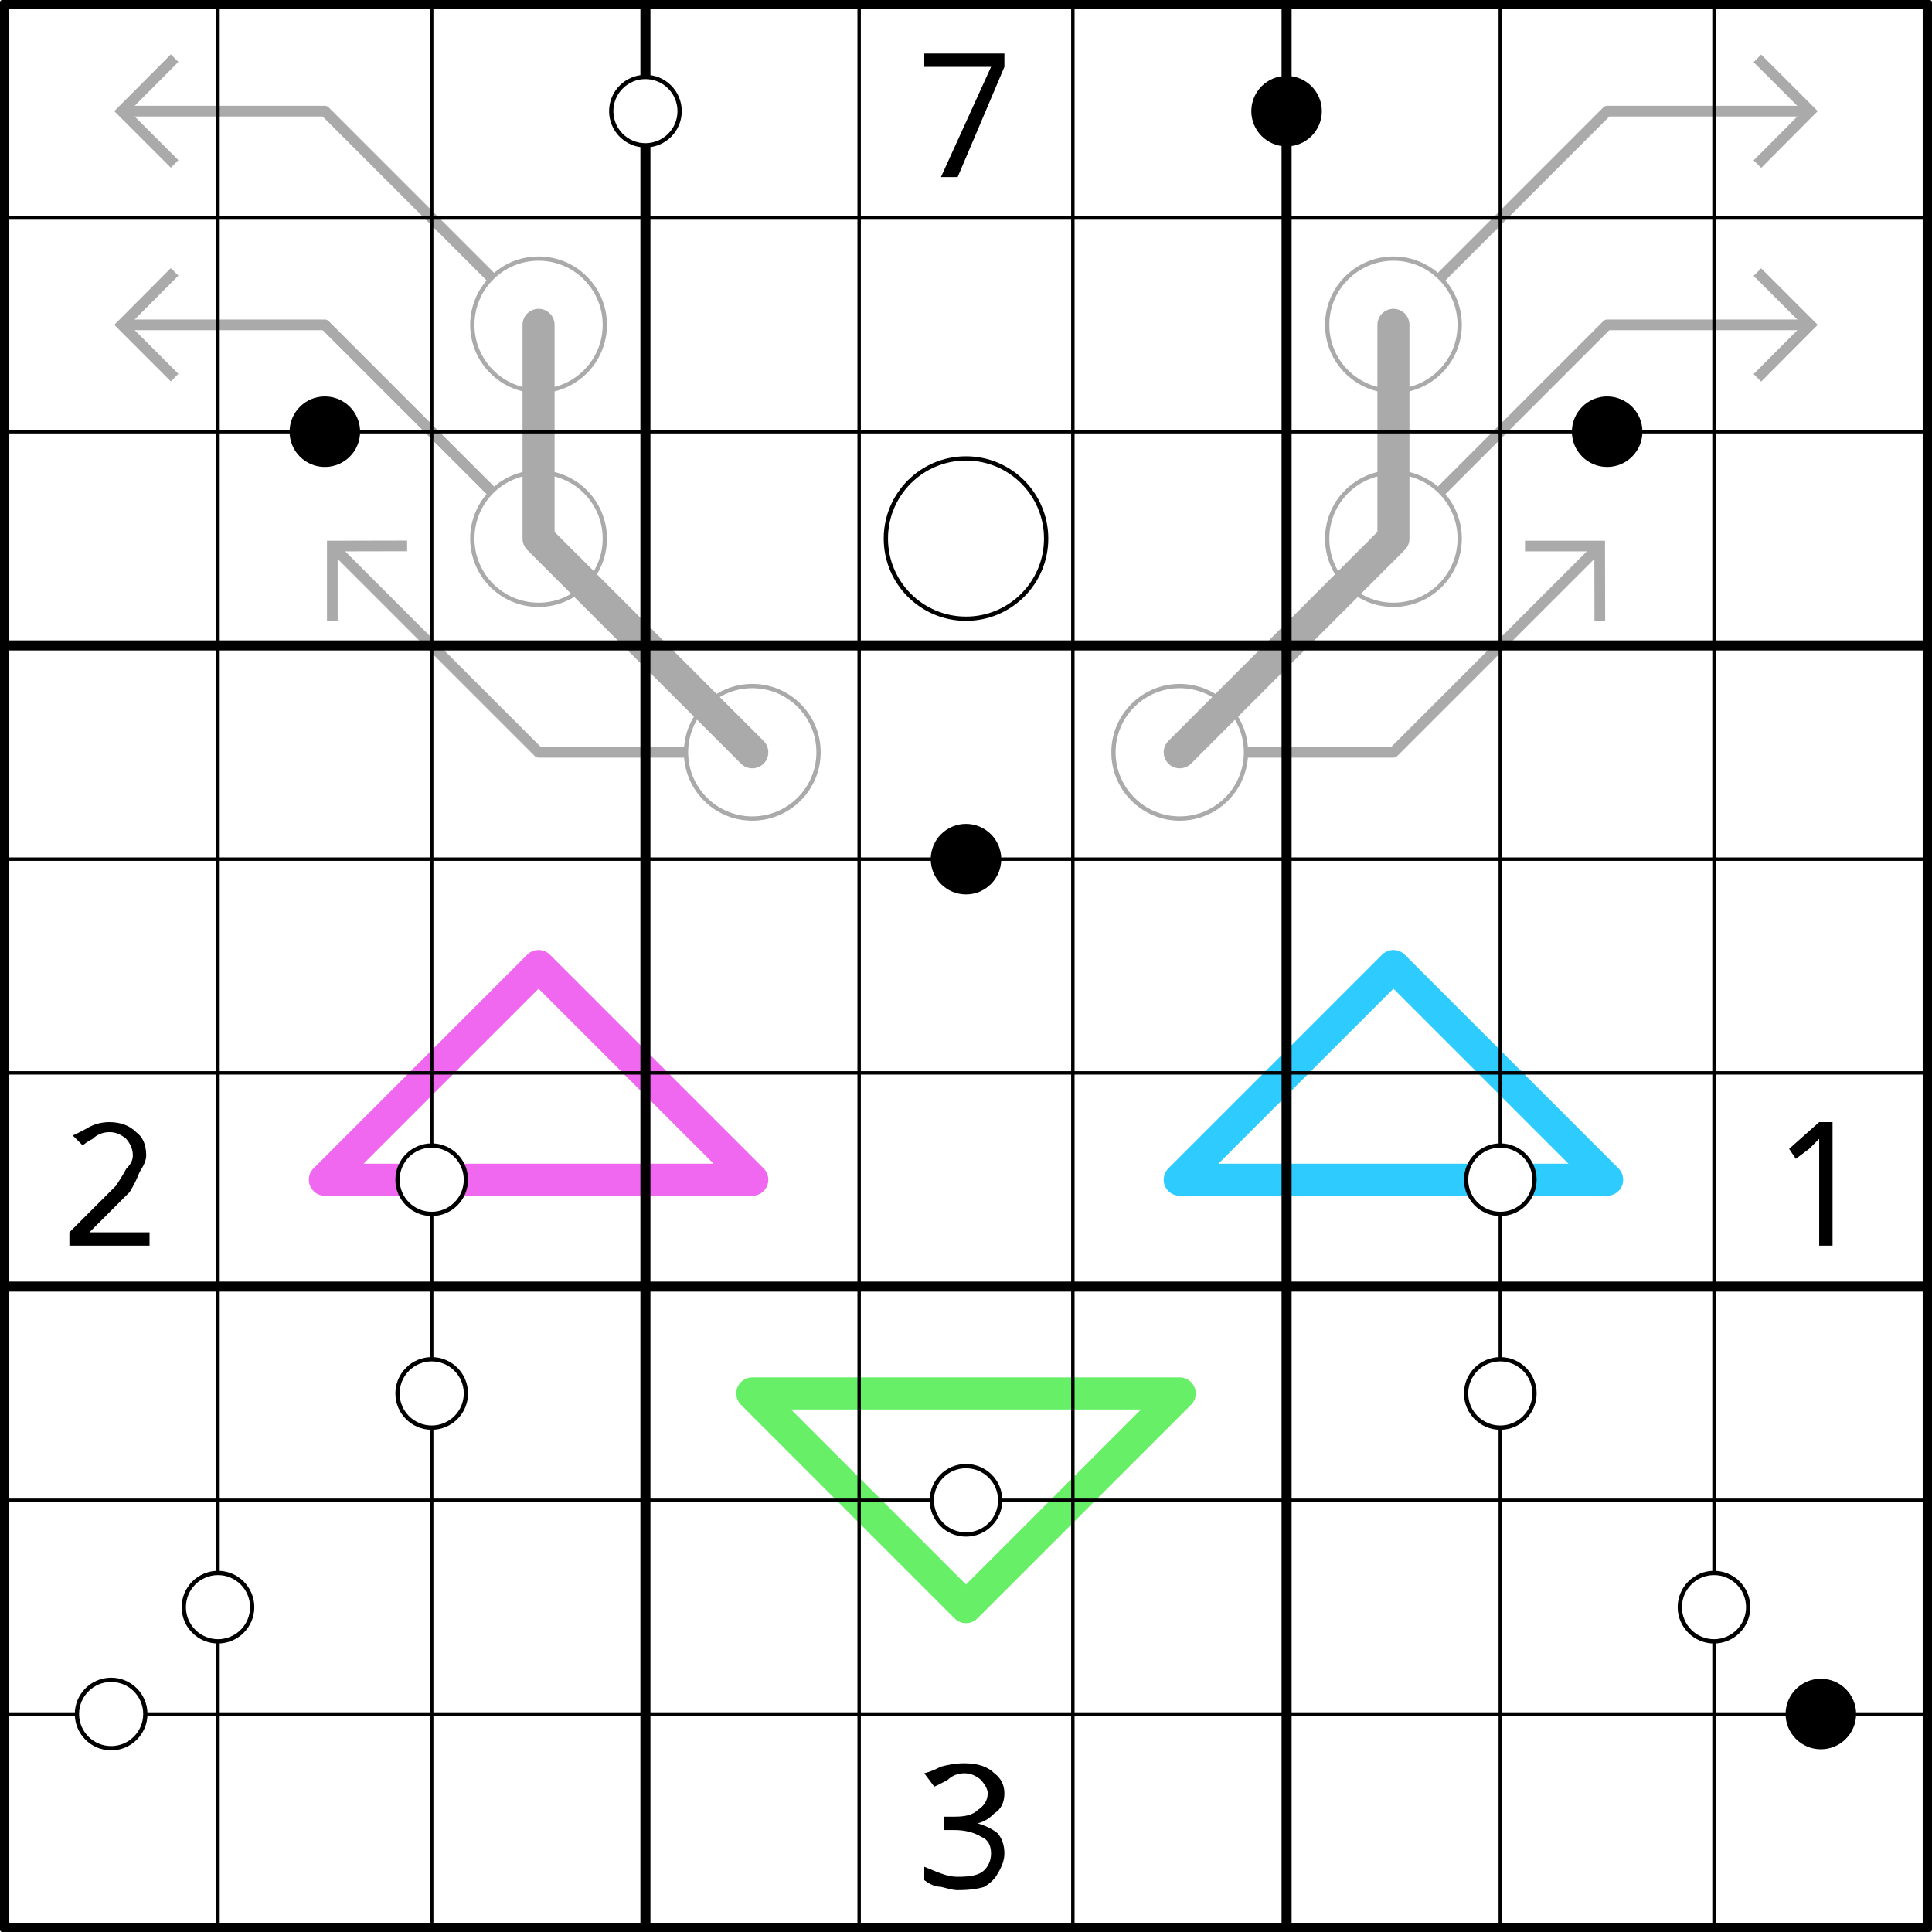
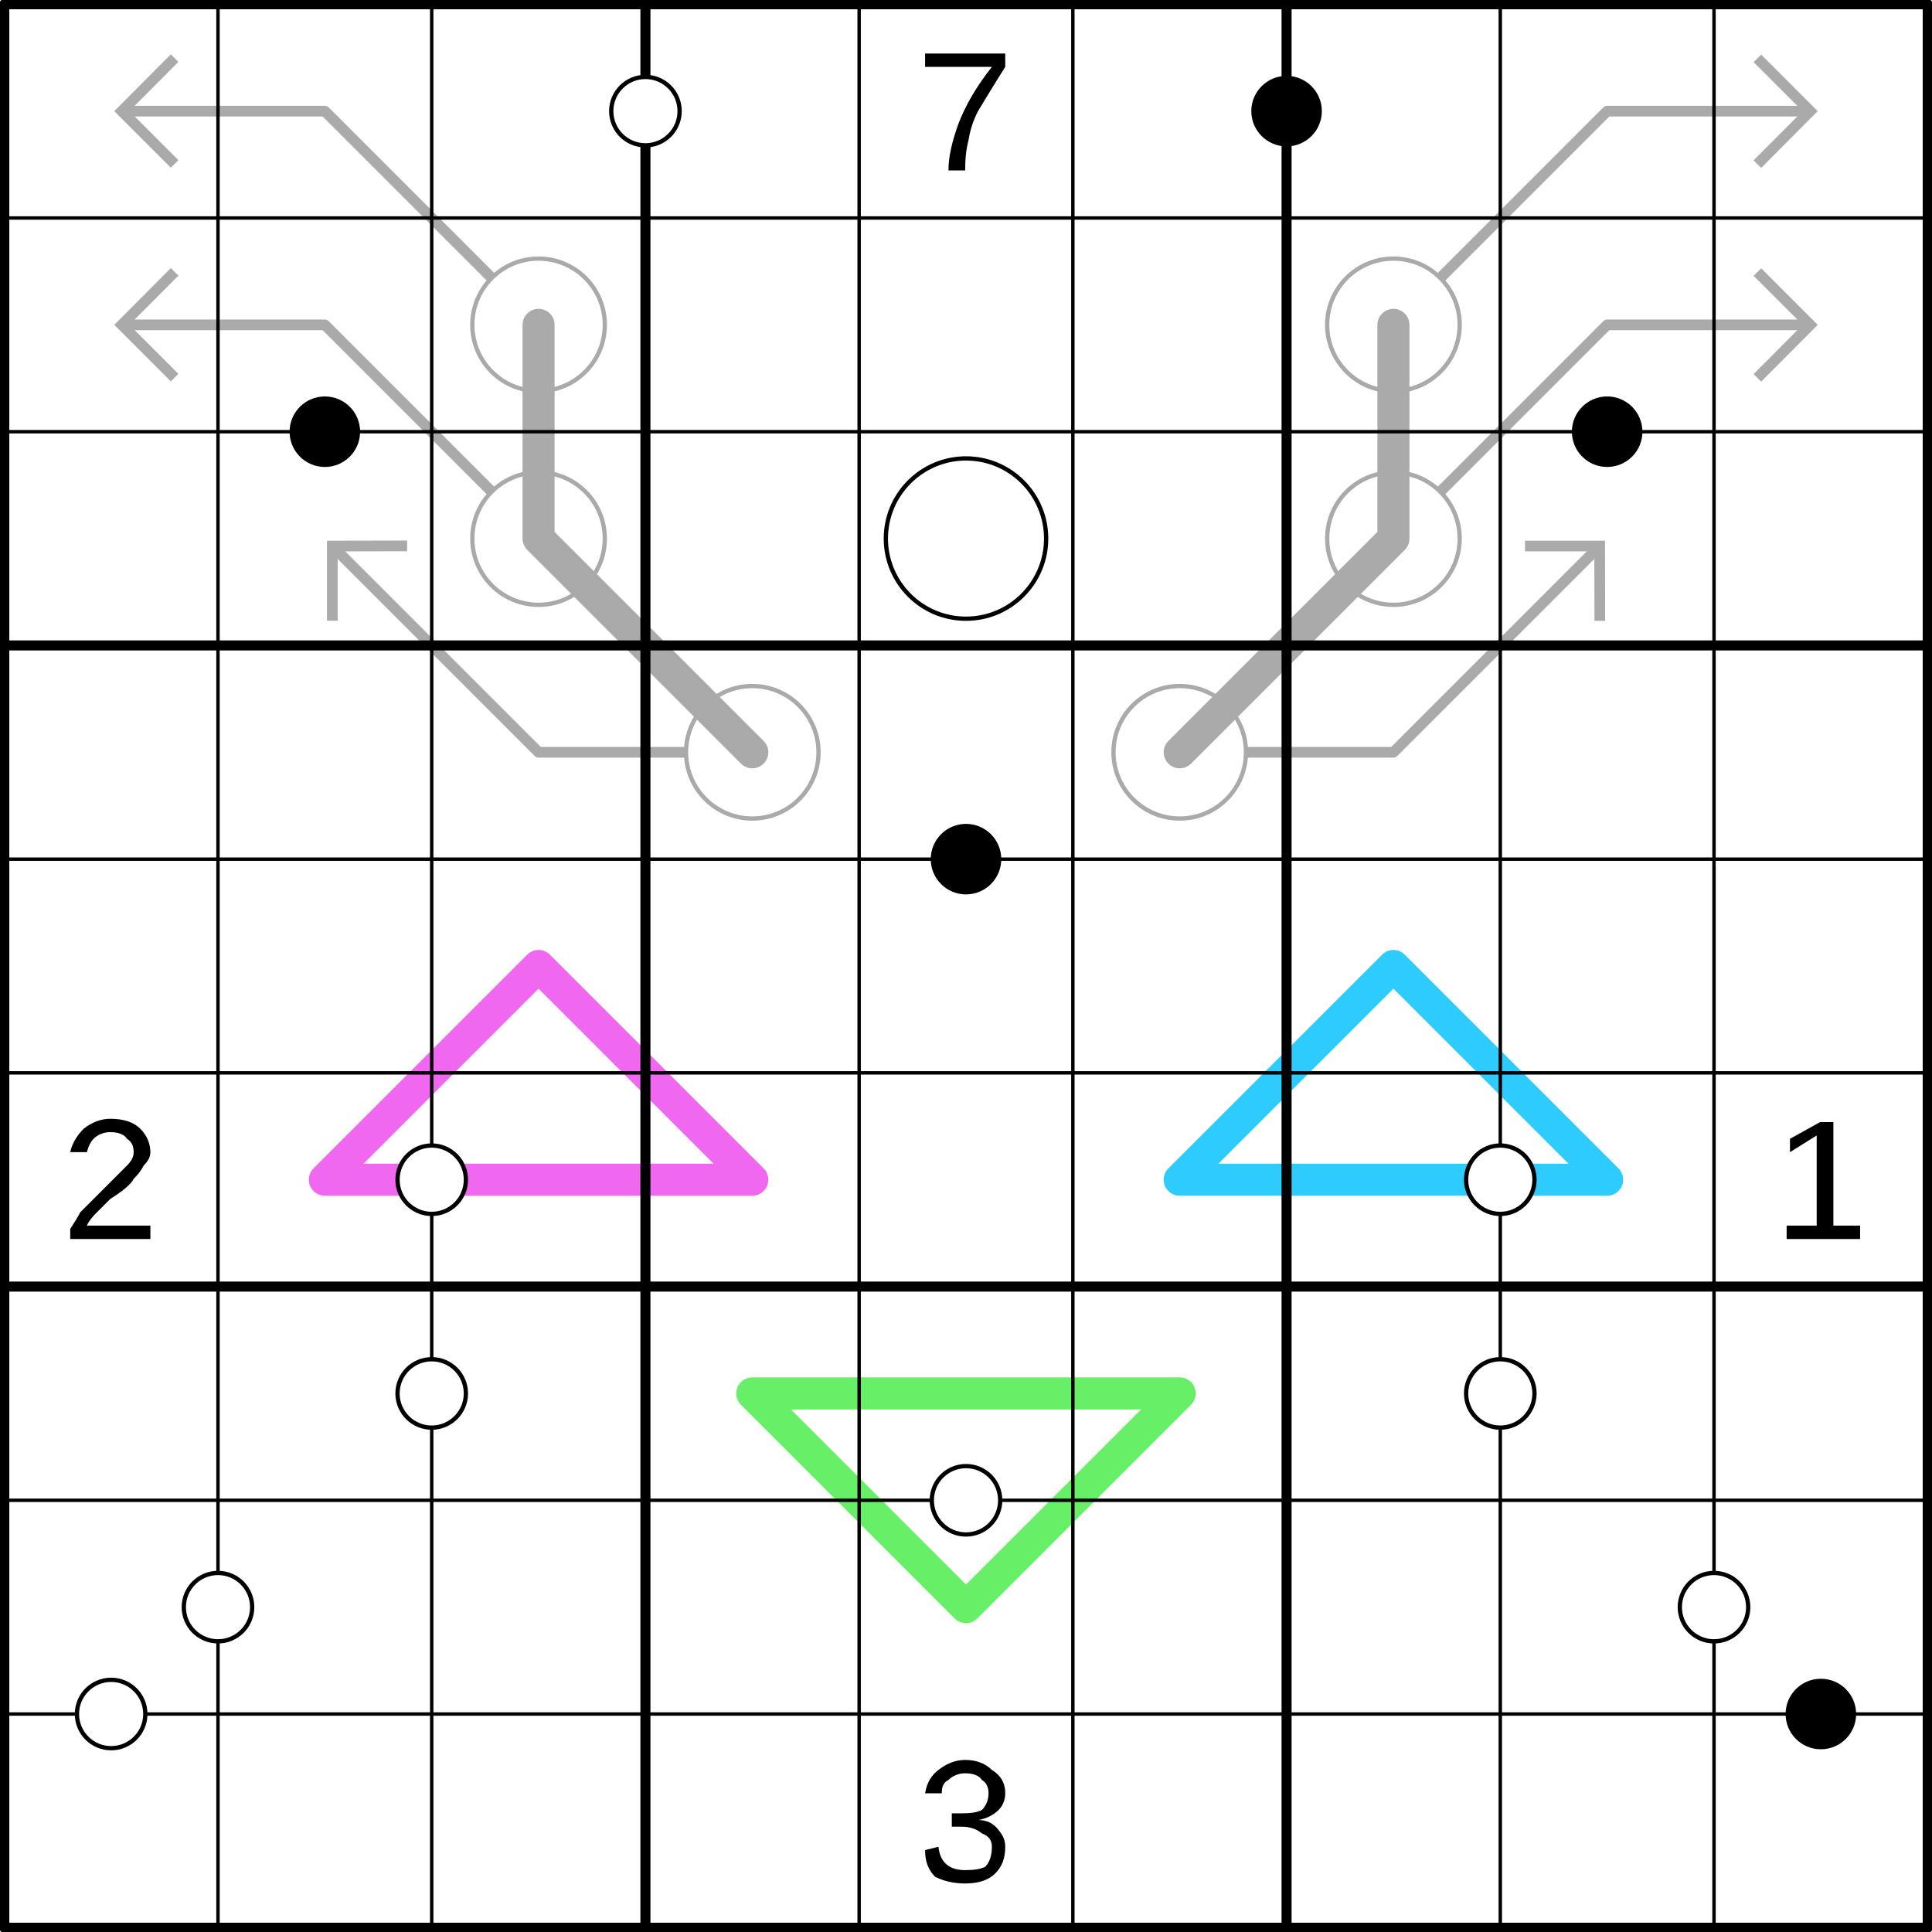
<svg xmlns="http://www.w3.org/2000/svg" viewBox="-.02 -.02 9.04 9.04" width="832px" height="832px">
  <defs>
    <marker id="arrow" markerUnits="userSpaceOnUse" markerWidth="1.4" markerHeight="1.4" refX=".63" refY=".7" orient="auto">
      <path stroke="#aaa" stroke-width=".05" fill="none" stroke-linejoin="miter" d="M.383.948.63.7.383.453" />
    </marker>
  </defs>
  <path fill="#fff" d="M0 0h9v9H0z" />
  <circle r=".375" fill="#fff" stroke="#000" stroke-width=".02" cx="4.5" cy="2.5" />
  <g stroke="#aaa" stroke-width=".05" fill="none" stroke-linecap="butt" stroke-linejoin="round" marker-end="url(#arrow)">
    <path d="M3.191 3.5H2.5L1.535 2.535" />
    <path d="M6.718 1.282 7.5.5H8.45" />
    <path d="M6.718 2.282 7.5 1.5H8.45" />
    <path d="M5.809 3.5H6.5L7.465 2.535" />
    <path d="M2.282 1.282 1.5.5H.55" />
    <path d="M2.282 2.282 1.5 1.5H.55" />
  </g>
  <g fill="none" stroke-width=".15" stroke-linecap="round" stroke-linejoin="round">
    <path stroke="#f067f0" d="M1.5 5.5H3.5L2.5 4.5Z" />
    <path stroke="#2ecbff" d="M5.5 5.5H7.5L6.5 4.5Z" />
    <path stroke="#67f067" d="M3.5 6.5H5.5L4.5 7.5Z" />
    <path stroke="#aaa" d="M6.5 1.5V2.5L5.5 3.5M2.5 1.5V2.5L3.5 3.5" />
  </g>
  <path d="M1 0V9M2 0V9M4 0V9M5 0V9M7 0V9M8 0V9M0 1H9M0 2H9M0 4H9M0 5H9M0 7H9M0 8H9Z" stroke="#000" stroke-width=".016" fill="none" />
  <path d="M0 0H9V9H0ZM3 0V9M6 0V9M0 3H9M0 6H9" stroke="#000" stroke-width=".047" stroke-linejoin="round" fill="none" />
  <g stroke="#aaa" stroke-width=".02" fill="none">
    <circle r=".31" cx="3.5" cy="3.5" />
    <circle r=".31" cx="2.5" cy="2.5" />
    <circle r=".31" cx="2.5" cy="1.5" />
    <circle r=".31" cx="5.5" cy="3.5" />
    <circle r=".31" cx="6.5" cy="2.5" />
    <circle r=".31" cx="6.5" cy="1.5" />
  </g>
  <g stroke="#000" stroke-width=".02" fill="#fff">
    <circle r=".16" cx="1" cy="7.5" />
    <circle r=".16" cx="8" cy="7.5" />
    <circle r=".16" cx="2" cy="6.5" />
    <circle r=".16" cx="7" cy="6.5" />
    <circle r=".16" cx=".5" cy="8" />
    <circle r=".16" cx="3" cy=".5" />
    <circle r=".16" cx="2" cy="5.5" />
    <circle r=".16" cx="7" cy="5.5" />
    <circle r=".16" cx="4.5" cy="7" />
  </g>
  <circle r=".165" cx="6" cy=".5" />
  <circle r=".165" cx="1.5" cy="2" />
  <circle r=".165" cx="7.5" cy="2" />
  <circle r=".165" cx="4.5" cy="4" />
  <circle r=".165" cx="8.5" cy="8" />
-   <g text-anchor="middle" dominant-baseline="central" font-size=".8" font-family="sans-serif">
+   <g text-anchor="middle" dominant-baseline="central" font-size=".8" font-family="Arial, Helvetica, sans-serif">
    <text x="4.5" y=".5">7</text>
    <text x=".5" y="5.5">2</text>
    <text x="8.5" y="5.5">1</text>
    <text x="4.5" y="8.5">3</text>
  </g>
</svg>
